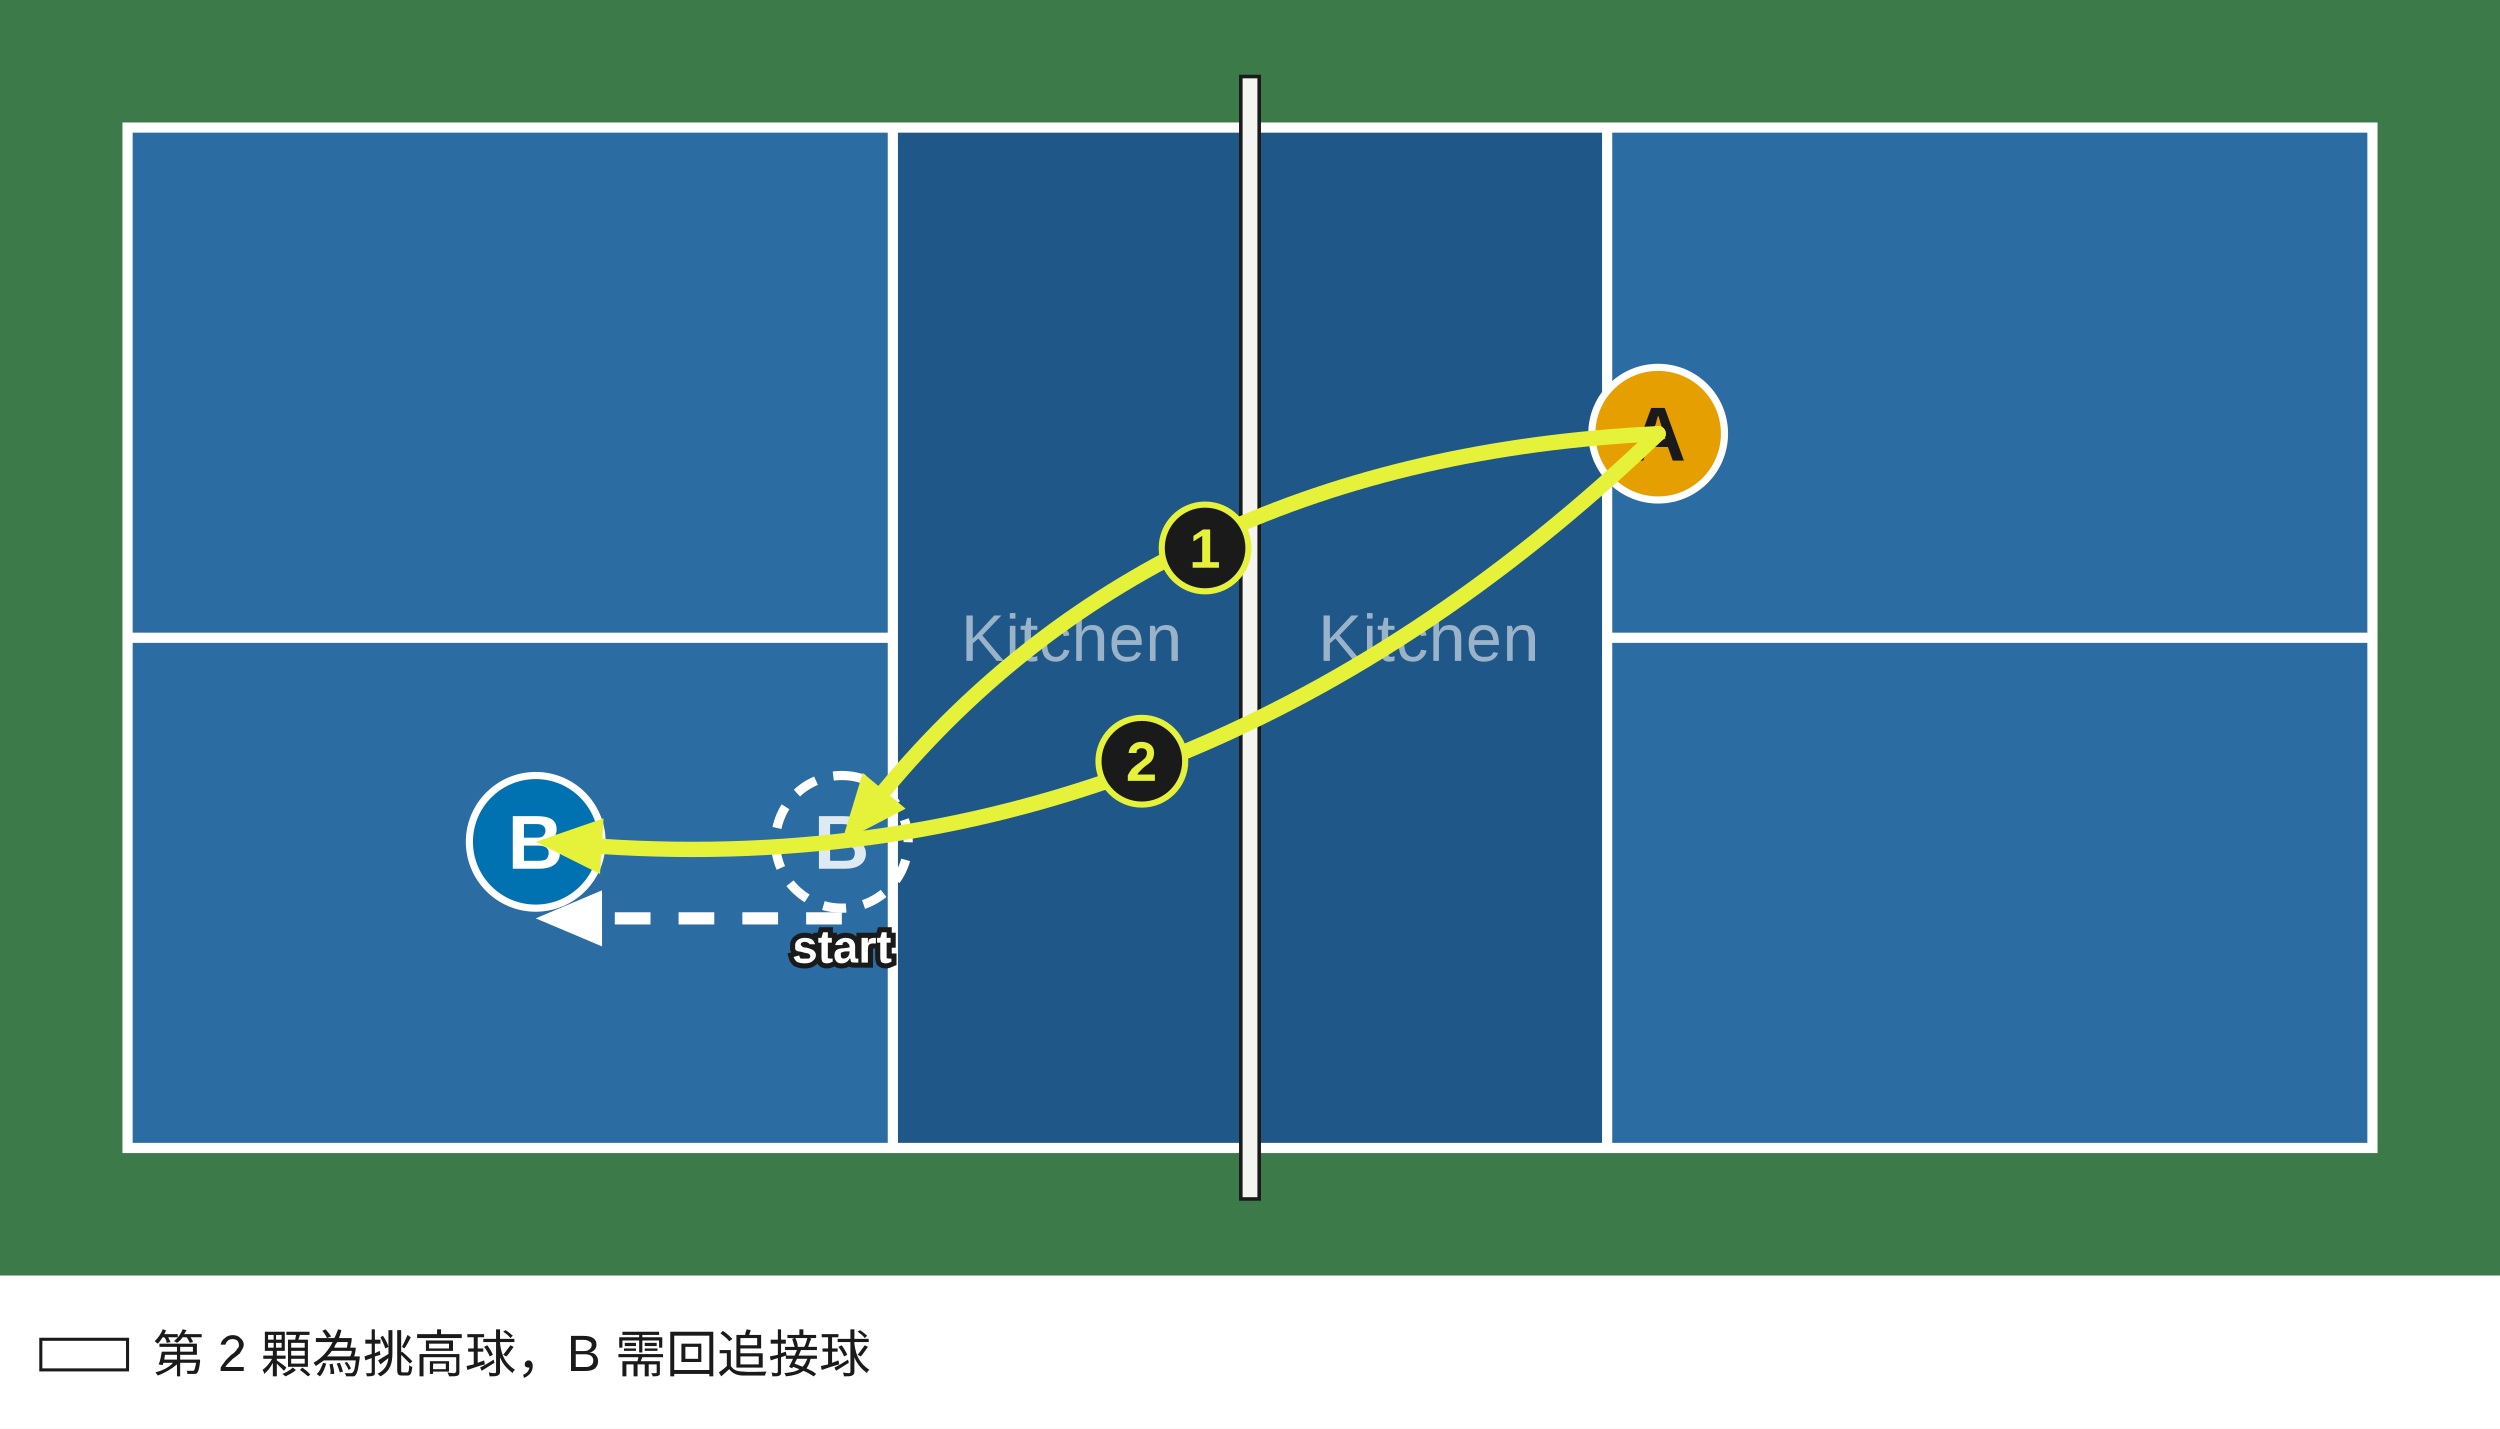
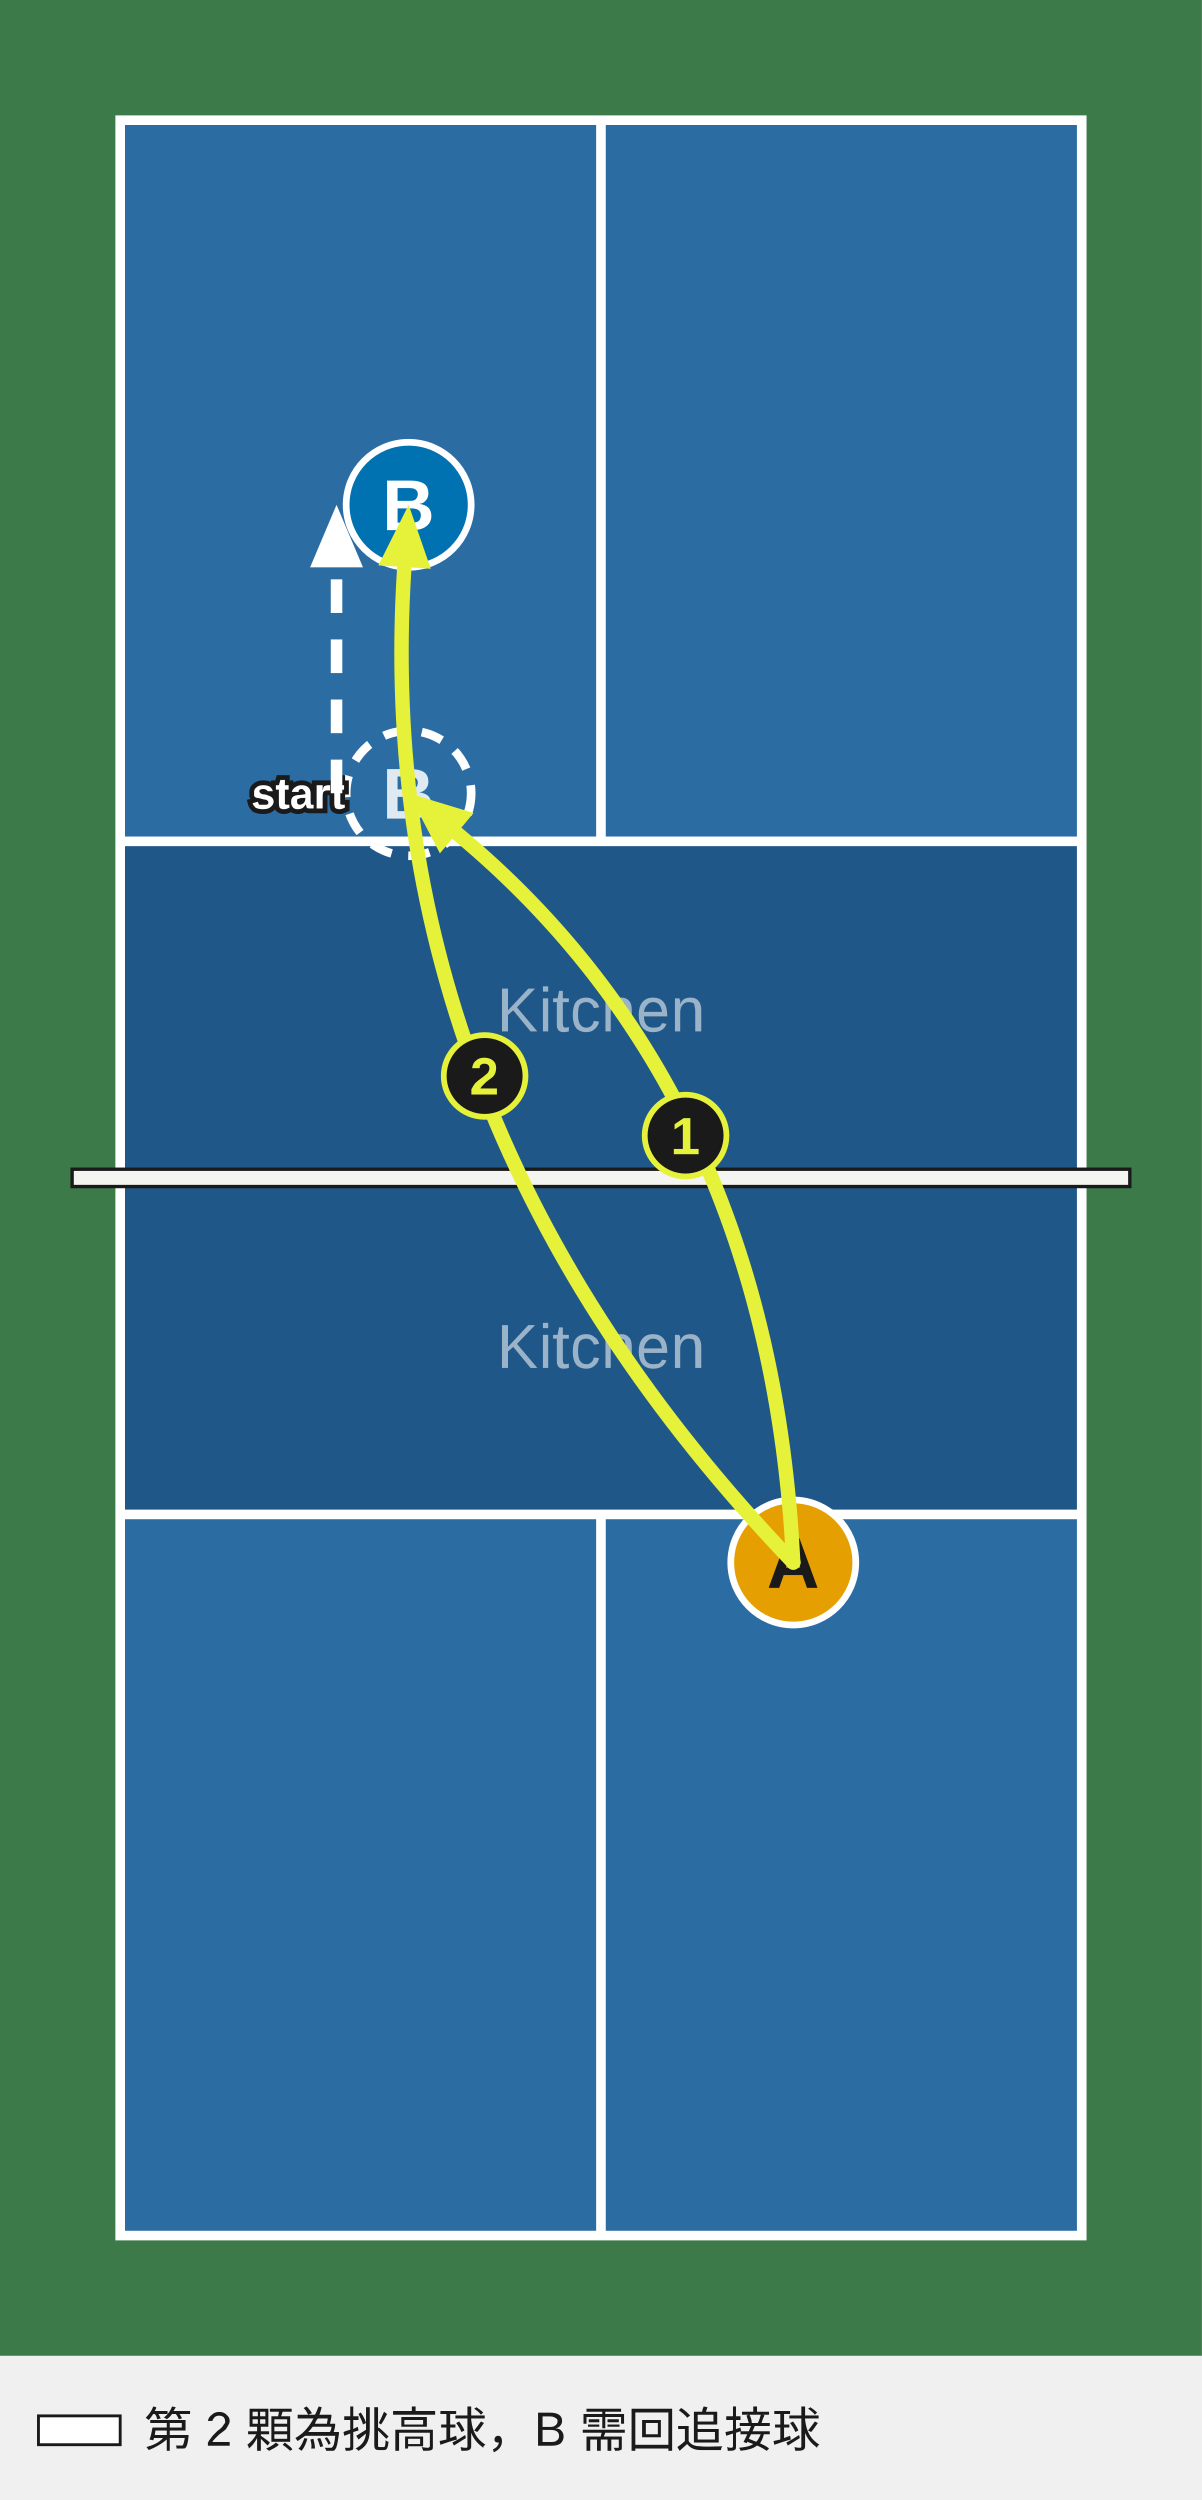
- <svg xmlns="http://www.w3.org/2000/svg" viewBox="-2.5 -22.5 49 28" width="784" height="448" role="img" aria-label="挑球追球 Lob Retrieval" font-family="Arial, Helvetica, 'Helvetica Neue', sans-serif">
-   <rect x="-2.5" y="-22.5" width="49" height="28" fill="#ffffff" />
-   <g transform="rotate(-90)">
+ <svg xmlns="http://www.w3.org/2000/svg" viewBox="-2.5 -2.5 25 52" width="400" height="832" role="img" aria-label="挑球追球 Lob Retrieval" font-family="Arial, Helvetica, 'Helvetica Neue', sans-serif">
+   <g>
    <rect x="-2.5" y="-2.5" width="25" height="49" fill="#3d7a4a" />
    <rect x="0" y="0" width="20" height="44" fill="#2b6ca3" />
    <rect x="0" y="15" width="20" height="7" fill="#1f5788" />
    <rect x="0" y="22" width="20" height="7" fill="#1f5788" />
    <rect x="0" y="0" width="20" height="44" stroke="#ffffff" stroke-width="0.2" fill="none" />
-     <path d="M0 15H20M0 29H20M10 0V15M10 29V44" stroke="#ffffff" stroke-width="0.2" fill="none" />
-     <text x="10" y="18.5" dy="0.35em" font-size="1.3" fill="#ffffff" fill-opacity="0.55" text-anchor="middle" font-family="Arial, Helvetica, 'Helvetica Neue', sans-serif" transform="rotate(90 10 18.5)">Kitchen</text>
-     <text x="10" y="25.5" dy="0.35em" font-size="1.3" fill="#ffffff" fill-opacity="0.55" text-anchor="middle" font-family="Arial, Helvetica, 'Helvetica Neue', sans-serif" transform="rotate(90 10 25.5)">Kitchen</text>
+     <path d="M0 15H20M0 29H20 M10 0V15M10 29V44" stroke="#ffffff" stroke-width="0.2" fill="none" />
+     <text x="10" y="18.5" dy="0.35em" font-size="1.3" fill="#ffffff" fill-opacity="0.55" text-anchor="middle" font-family="Arial, Helvetica, 'Helvetica Neue', sans-serif">Kitchen</text>
+     <text x="10" y="25.5" dy="0.35em" font-size="1.3" fill="#ffffff" fill-opacity="0.55" text-anchor="middle" font-family="Arial, Helvetica, 'Helvetica Neue', sans-serif">Kitchen</text>
    <rect x="-1" y="21.82" width="22" height="0.36" fill="#f4f4f0" stroke="#1a1a1a" stroke-width="0.07" />
    <circle cx="14" cy="30" r="1.3" fill="#e69f00" stroke="#ffffff" stroke-width="0.14" />
-     <text x="14" y="30" dy="0.35em" font-size="1.5" font-weight="700" fill="#1a1a1a" text-anchor="middle" font-family="Arial, Helvetica, 'Helvetica Neue', sans-serif" transform="rotate(90 14 30)">A</text>
+     <text x="14" y="30" dy="0.35em" font-size="1.5" font-weight="700" fill="#1a1a1a" text-anchor="middle" font-family="Arial, Helvetica, 'Helvetica Neue', sans-serif">A</text>
    <circle cx="6" cy="14" r="1.3" fill="none" stroke="#ffffff" stroke-width="0.18" stroke-dasharray="0.45 0.35" />
-     <text x="6" y="14" dy="0.35em" font-size="1.5" font-weight="700" fill="#ffffff" fill-opacity="0.85" text-anchor="middle" font-family="Arial, Helvetica, 'Helvetica Neue', sans-serif" transform="rotate(90 6 14)">B</text>
-     <text x="3.95" y="14" dy="0.35em" font-size="0.9" font-weight="700" fill="#ffffff" stroke="#1a1a1a" stroke-width="0.2" paint-order="stroke" text-anchor="middle" font-family="Arial, Helvetica, 'Helvetica Neue', sans-serif" transform="rotate(90 3.95 14)">start</text>
+     <text x="6" y="14" dy="0.35em" font-size="1.5" font-weight="700" fill="#ffffff" fill-opacity="0.85" text-anchor="middle" font-family="Arial, Helvetica, 'Helvetica Neue', sans-serif">B</text>
+     <text x="3.7" y="14" dy="0.35em" font-size="0.9" font-weight="700" fill="#ffffff" stroke="#1a1a1a" stroke-width="0.2" paint-order="stroke" text-anchor="middle" font-family="Arial, Helvetica, 'Helvetica Neue', sans-serif">start</text>
    <circle cx="6" cy="8" r="1.3" fill="#0072b2" stroke="#ffffff" stroke-width="0.14" />
-     <text x="6" y="8" dy="0.35em" font-size="1.5" font-weight="700" fill="#ffffff" text-anchor="middle" font-family="Arial, Helvetica, 'Helvetica Neue', sans-serif" transform="rotate(90 6 8)">B</text>
-     <path d="M4.5 14L4.5 9.3" fill="none" stroke="#ffffff" stroke-width="0.24" stroke-dasharray="0.7 0.55" />
+     <text x="6" y="8" dy="0.35em" font-size="1.5" font-weight="700" fill="#ffffff" text-anchor="middle" font-family="Arial, Helvetica, 'Helvetica Neue', sans-serif">B</text>
+     <path d="M4.5,14L4.5,9.3" fill="none" stroke="#ffffff" stroke-width="0.24" stroke-dasharray="0.7 0.55" />
    <polygon points="4.5,8 5.05,9.3 3.95,9.3" fill="#ffffff" />
-     <path d="M14 30Q13.52 20.24 7 14.83" fill="none" stroke="#e6f23a" stroke-width="0.3" stroke-linecap="round" />
+     <path d="M14,30Q13.52,20.24 7,14.83" fill="none" stroke="#e6f23a" stroke-width="0.3" stroke-linecap="round" />
    <polygon points="6,14 7.35,14.41 6.65,15.25" fill="#e6f23a" />
    <circle cx="11.76" cy="21.12" r="0.85" fill="#1a1a1a" stroke="#e6f23a" stroke-width="0.12" />
-     <text x="11.76" y="21.12" dy="0.35em" font-size="1.1" font-weight="700" fill="#e6f23a" text-anchor="middle" font-family="Arial, Helvetica, 'Helvetica Neue', sans-serif" transform="rotate(90 11.76 21.12)">1</text>
-     <path d="M14 30Q5.16 20.76 5.91 9.3" fill="none" stroke="#e6f23a" stroke-width="0.3" stroke-linecap="round" />
+     <text x="11.76" y="21.12" dy="0.35em" font-size="1.1" font-weight="700" fill="#e6f23a" text-anchor="middle" font-family="Arial, Helvetica, 'Helvetica Neue', sans-serif">1</text>
+     <path d="M14,30Q5.16,20.76 5.91,9.3" fill="none" stroke="#e6f23a" stroke-width="0.3" stroke-linecap="round" />
    <polygon points="6,8 6.46,9.33 5.37,9.26" fill="#e6f23a" />
    <circle cx="7.58" cy="19.88" r="0.85" fill="#1a1a1a" stroke="#e6f23a" stroke-width="0.12" />
-     <text x="7.58" y="19.88" dy="0.35em" font-size="1.1" font-weight="700" fill="#e6f23a" text-anchor="middle" font-family="Arial, Helvetica, 'Helvetica Neue', sans-serif" transform="rotate(90 7.58 19.88)">2</text>
+     <text x="7.58" y="19.88" dy="0.35em" font-size="1.1" font-weight="700" fill="#e6f23a" text-anchor="middle" font-family="Arial, Helvetica, 'Helvetica Neue', sans-serif">2</text>
  </g>
-   <rect x="-1.7" y="3.75" width="1.7" height="0.6" fill="#ffffff" stroke="#1a1a1a" stroke-width="0.06" />
-   <text x="0.5" y="4.05" font-size="1" fill="#1a1a1a" font-family="Arial, Helvetica, 'Helvetica Neue', sans-serif" dy="0.35em">第 2 顆為挑高球，B 需回追接球</text>
+   <rect x="-1.7" y="47.75" width="1.7" height="0.6" fill="#ffffff" stroke="#1a1a1a" stroke-width="0.06" />
+   <text x="0.5" y="48.05" font-size="1" fill="#1a1a1a" font-family="Arial, Helvetica, 'Helvetica Neue', sans-serif" dy="0.35em">第 2 顆為挑高球，B 需回追接球</text>
</svg>
